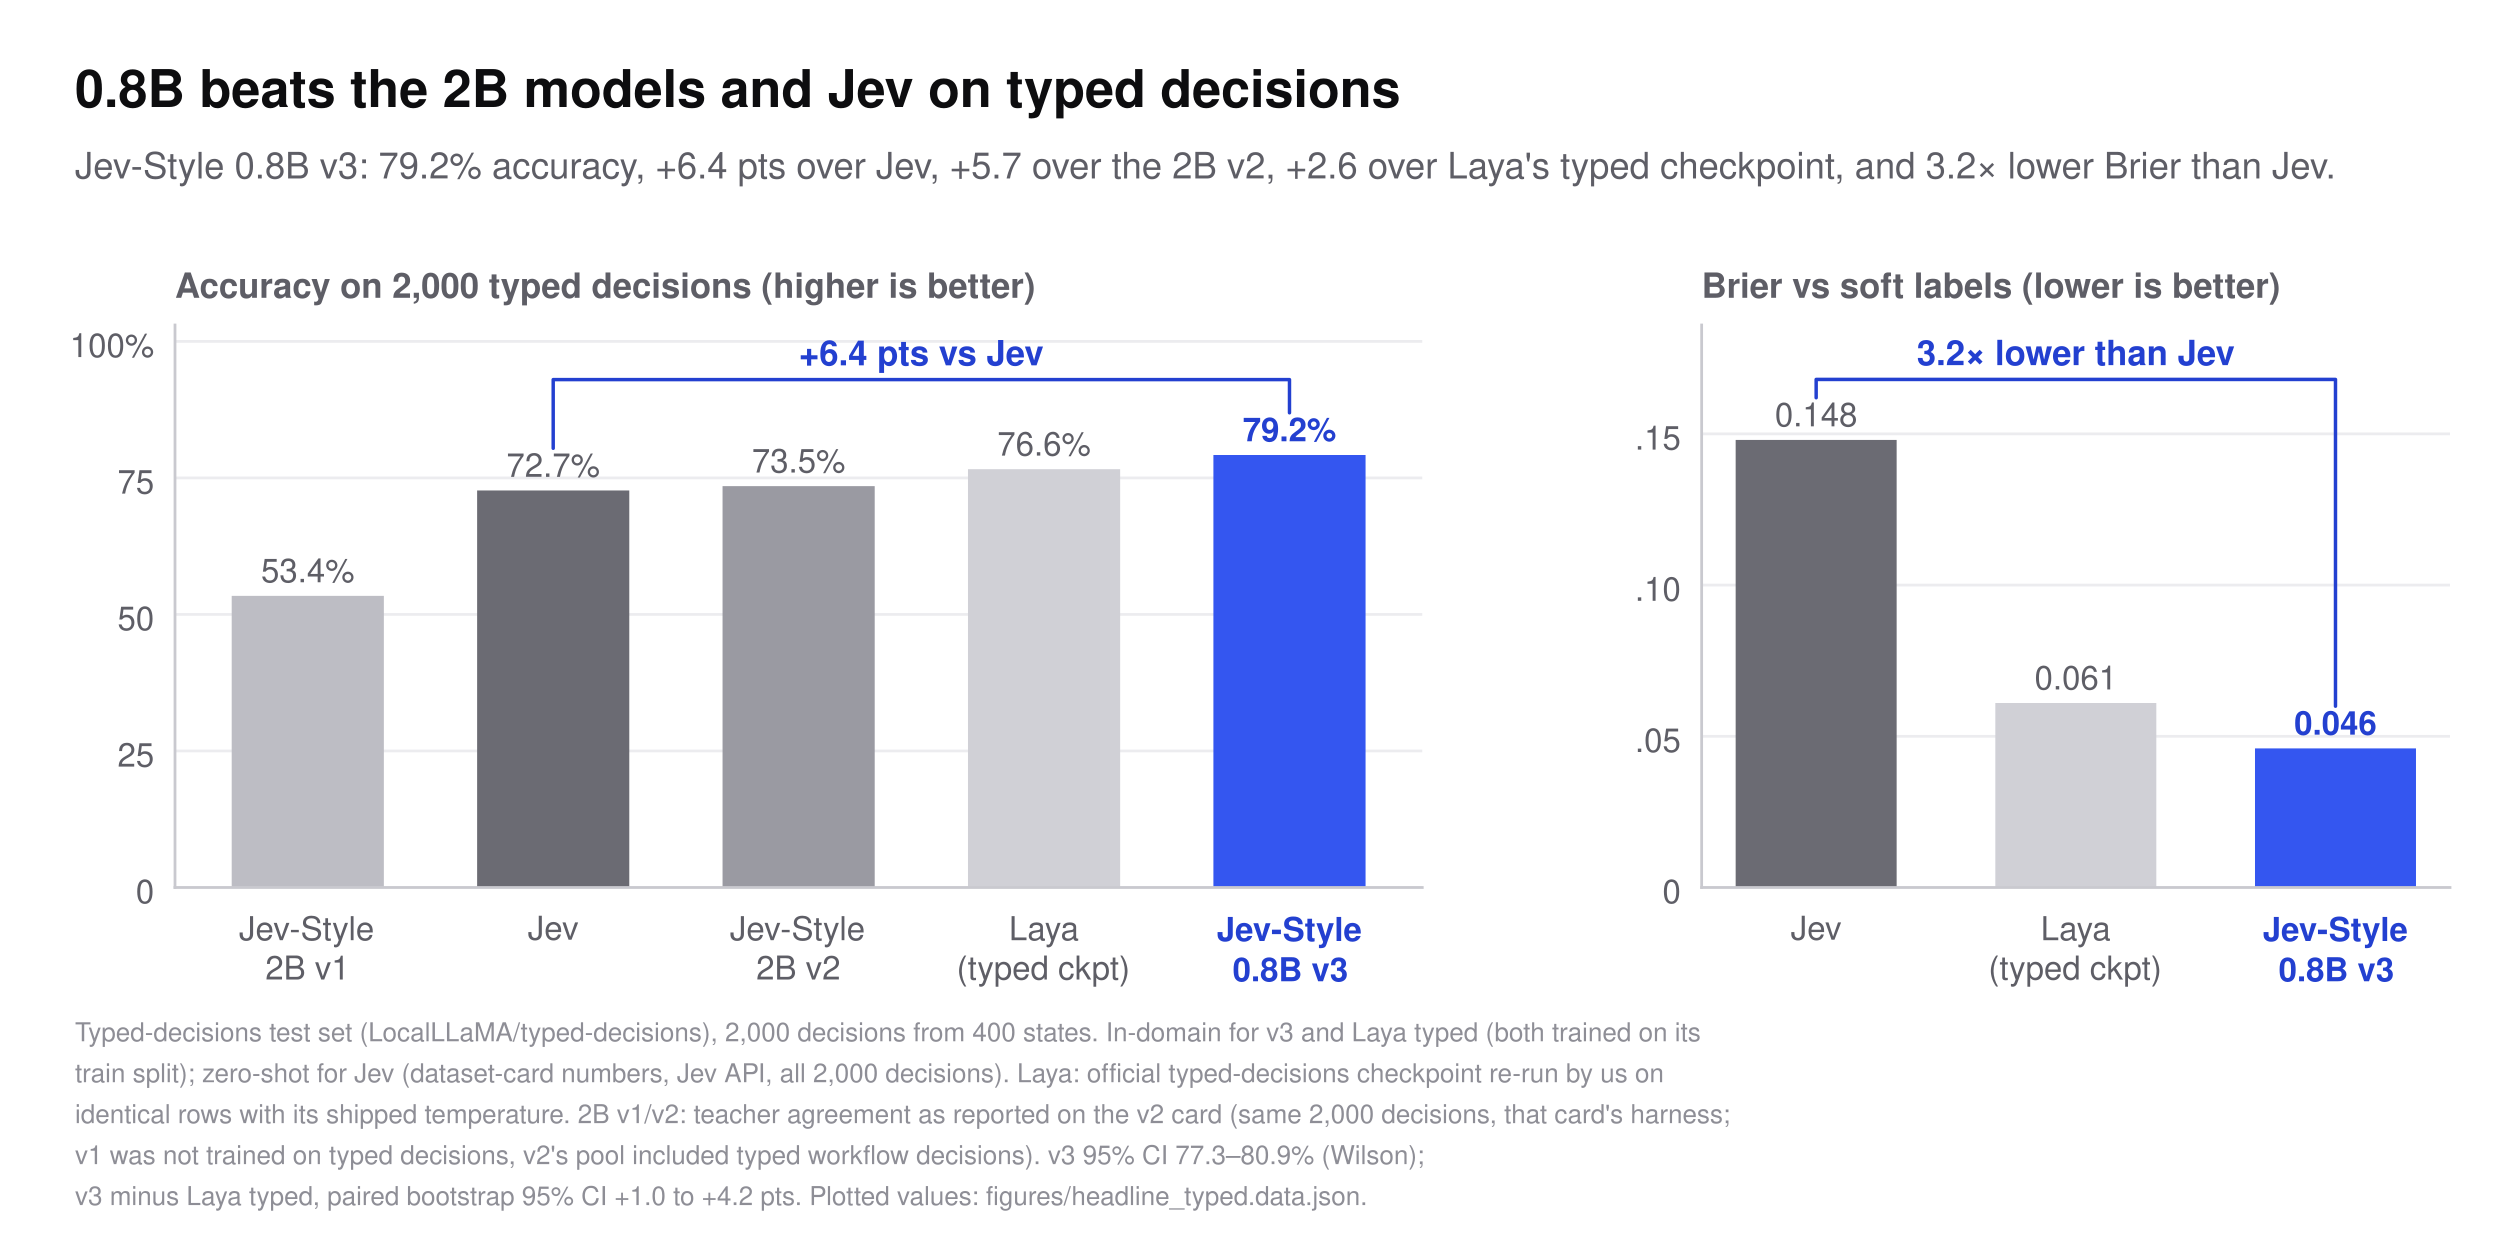
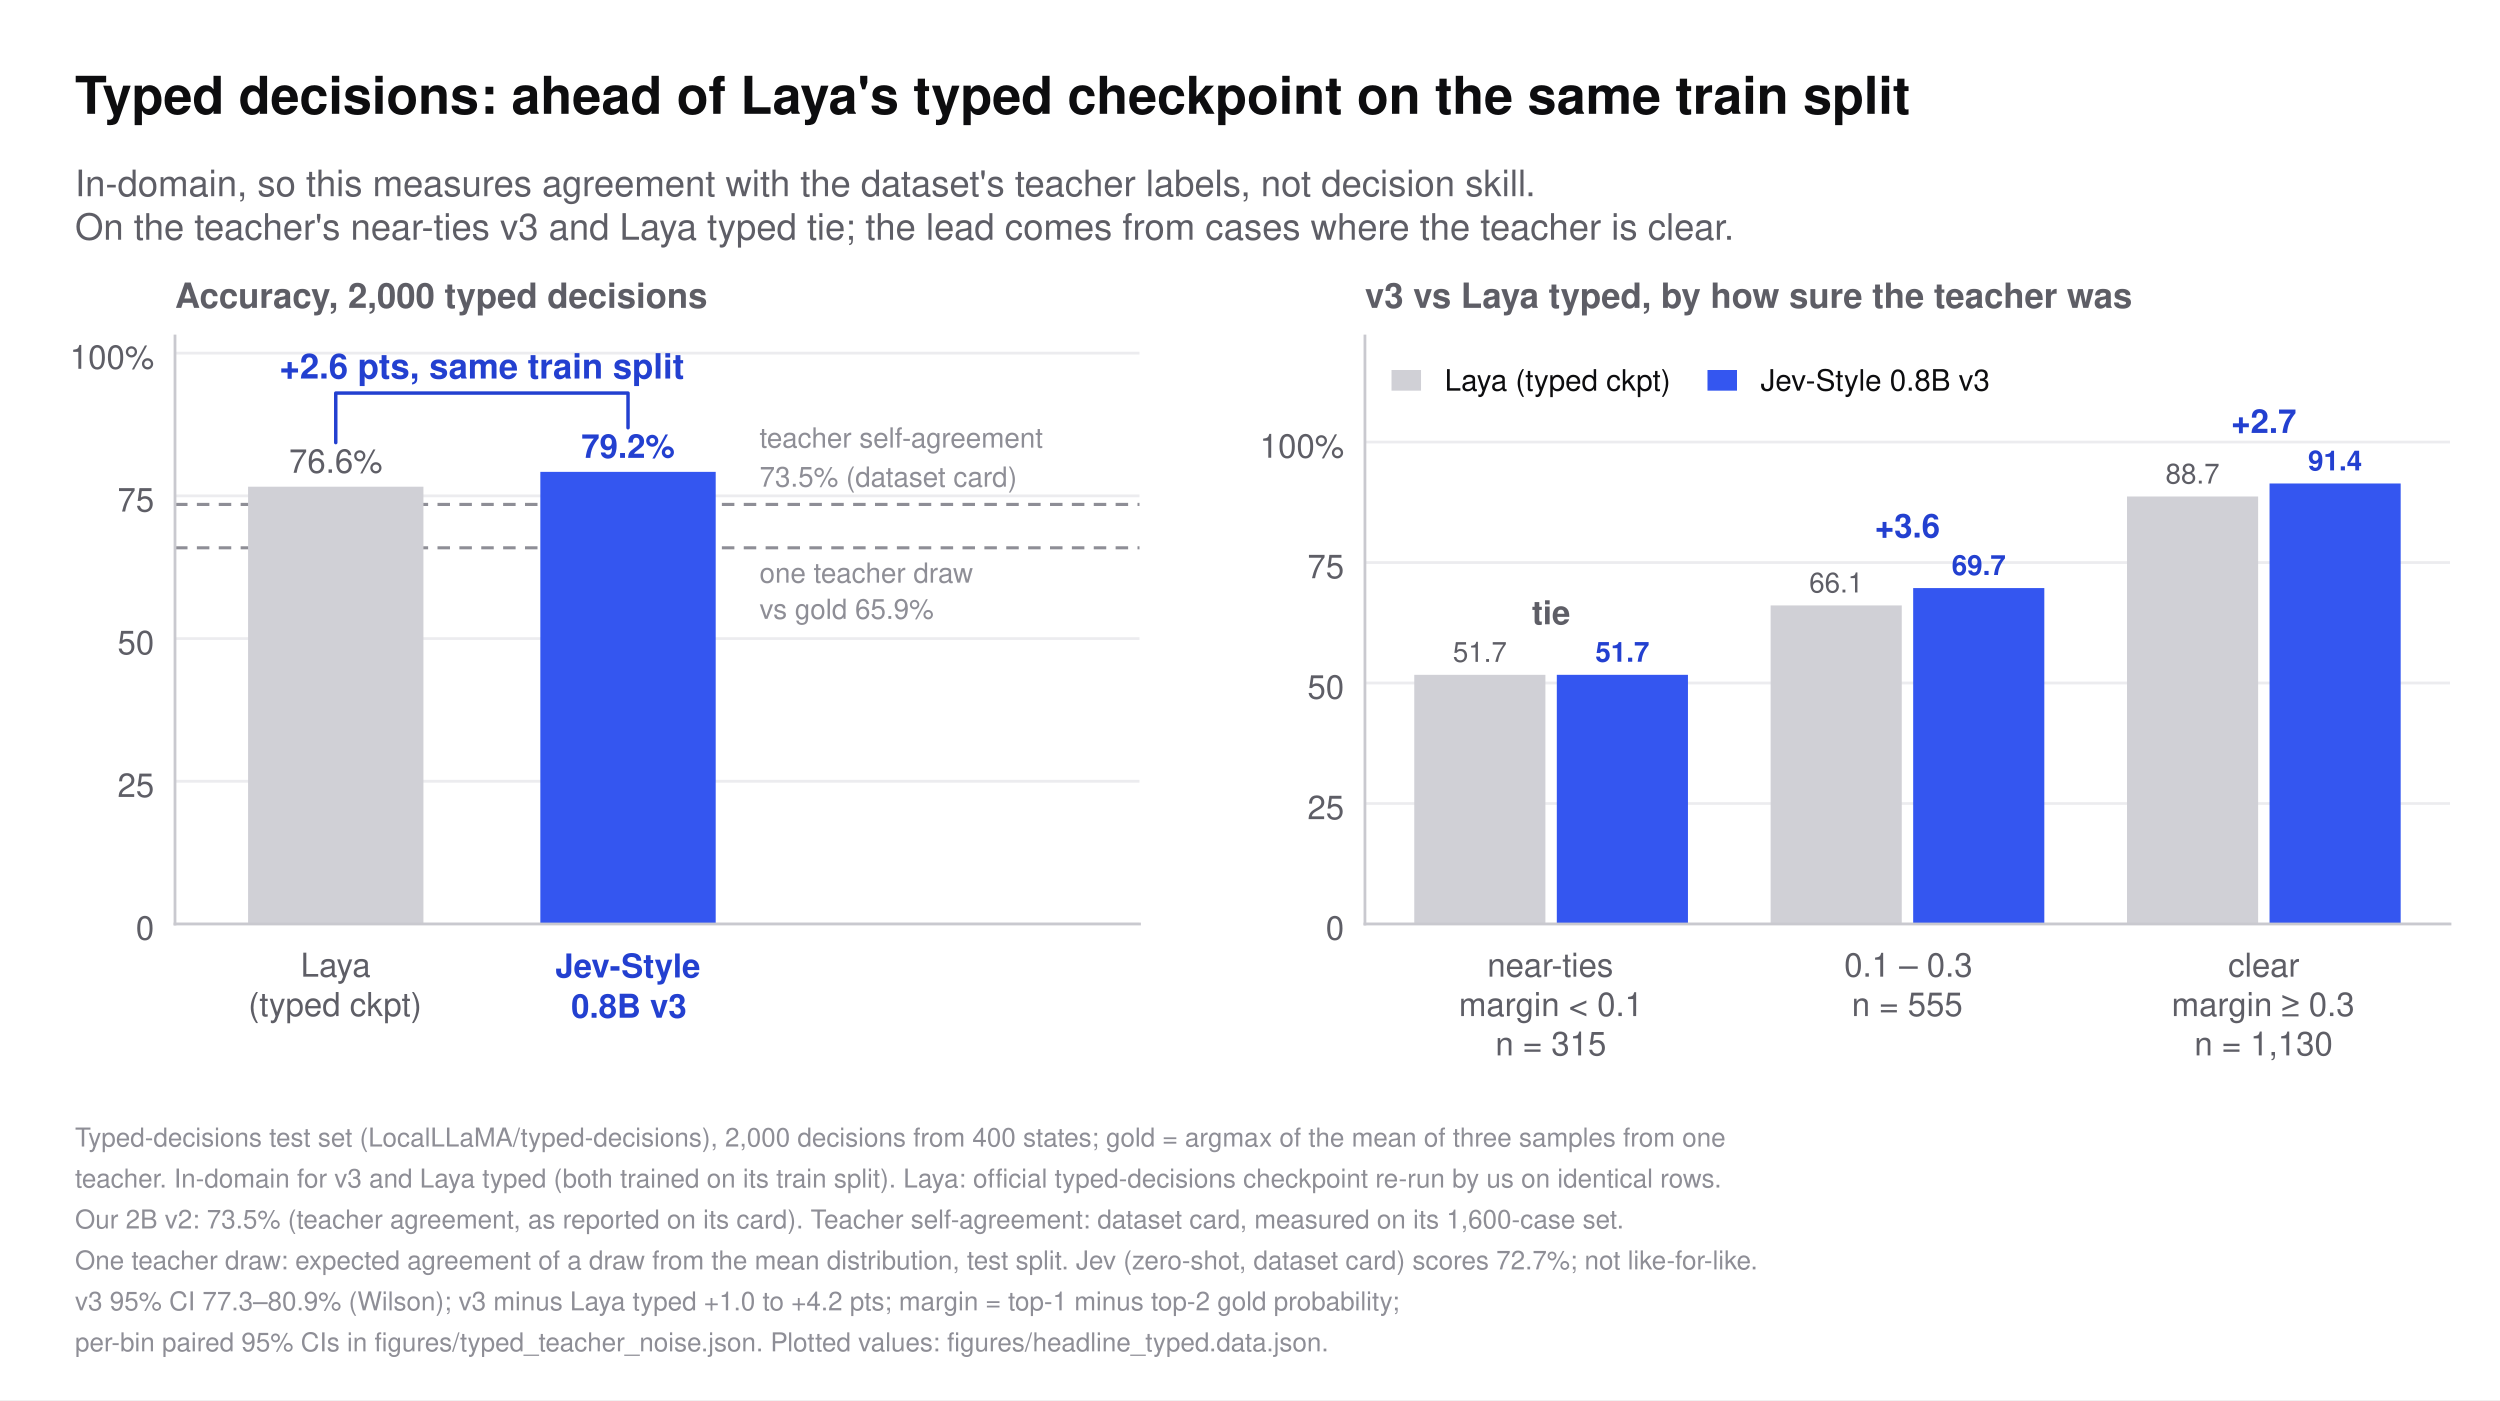
- <svg xmlns="http://www.w3.org/2000/svg" width="720pt" height="360pt" viewBox="0 0 720 360" version="1.1">
+ <svg xmlns="http://www.w3.org/2000/svg" width="720pt" height="403.2pt" viewBox="0 0 720 403.2" version="1.1">
  <defs>
    <style type="text/css">*{stroke-linejoin: round; stroke-linecap: butt}</style>
  </defs>
  <g id="figure_1">
    <g id="patch_1">
-       <path d="M 0 360  L 720 360  L 720 0  L 0 0  z " style="fill: #ffffff" />
+       <path d="M 0 403.2  L 720 403.2  L 720 0  L 0 0  z " style="fill: #ffffff" />
    </g>
    <g id="axes_1">
      <g id="patch_2">
-         <path d="M 50.4 255.6  L 409.611 255.6  L 409.611 93.6  L 50.4 93.6  z " style="fill: #ffffff" />
+         <path d="M 50.4 266.112  L 328.174 266.112  L 328.174 96.768  L 50.4 96.768  z " style="fill: #ffffff" />
      </g>
      <g id="matplotlib.axis_1">
        <g id="xtick_1">
          <g id="line2d_1" />
          <g id="text_1">
-             <text style="font-size: 9.5px; font-family: 'Helvetica Neue', 'Helvetica', 'Arial', 'Avenir Next', 'PingFang SC', 'Arial Unicode MS', 'DejaVu Sans', sans-serif; fill: #5e5e66" transform="translate(68.84531 270.777)">Jev-Style</text>
-             <text style="font-size: 9.5px; font-family: 'Helvetica Neue', 'Helvetica', 'Arial', 'Avenir Next', 'PingFang SC', 'Arial Unicode MS', 'DejaVu Sans', sans-serif; fill: #5e5e66" transform="translate(76.40894 282.1105)">2B v1</text>
+             <text style="font-size: 9.5px; font-family: 'Helvetica Neue', 'Helvetica', 'Arial', 'Avenir Next', 'PingFang SC', 'Arial Unicode MS', 'DejaVu Sans', sans-serif; fill: #5e5e66" transform="translate(86.57821 281.289)">Laya</text>
+             <text style="font-size: 9.5px; font-family: 'Helvetica Neue', 'Helvetica', 'Arial', 'Avenir Next', 'PingFang SC', 'Arial Unicode MS', 'DejaVu Sans', sans-serif; fill: #5e5e66" transform="translate(71.52961 292.6225)">(typed ckpt)</text>
          </g>
        </g>
        <g id="xtick_2">
          <g id="line2d_2" />
          <g id="text_2">
-             <text style="font-size: 9.5px; font-family: 'Helvetica Neue', 'Helvetica', 'Arial', 'Avenir Next', 'PingFang SC', 'Arial Unicode MS', 'DejaVu Sans', sans-serif; text-anchor: middle; fill: #5e5e66" x="159.322" y="270.644" transform="rotate(-0 159.3224 270.644)">Jev</text>
-           </g>
-         </g>
-         <g id="xtick_3">
-           <g id="line2d_3" />
-           <g id="text_3">
-             <text style="font-size: 9.5px; font-family: 'Helvetica Neue', 'Helvetica', 'Arial', 'Avenir Next', 'PingFang SC', 'Arial Unicode MS', 'DejaVu Sans', sans-serif; fill: #5e5e66" transform="translate(210.2111 270.777)">Jev-Style</text>
-             <text style="font-size: 9.5px; font-family: 'Helvetica Neue', 'Helvetica', 'Arial', 'Avenir Next', 'PingFang SC', 'Arial Unicode MS', 'DejaVu Sans', sans-serif; fill: #5e5e66" transform="translate(217.7748 282.1105)">2B v2</text>
-           </g>
-         </g>
-         <g id="xtick_4">
-           <g id="line2d_4" />
-           <g id="text_4">
-             <text style="font-size: 9.5px; font-family: 'Helvetica Neue', 'Helvetica', 'Arial', 'Avenir Next', 'PingFang SC', 'Arial Unicode MS', 'DejaVu Sans', sans-serif; fill: #5e5e66" transform="translate(290.5707 270.777)">Laya</text>
-             <text style="font-size: 9.5px; font-family: 'Helvetica Neue', 'Helvetica', 'Arial', 'Avenir Next', 'PingFang SC', 'Arial Unicode MS', 'DejaVu Sans', sans-serif; fill: #5e5e66" transform="translate(275.5221 282.1105)">(typed ckpt)</text>
-           </g>
-         </g>
-         <g id="xtick_5">
-           <g id="line2d_5" />
-           <g id="text_5">
-             <text style="font-weight: 700; font-size: 9.5px; font-family: 'Helvetica Neue', 'Helvetica', 'Arial', 'Avenir Next', 'PingFang SC', 'Arial Unicode MS', 'DejaVu Sans', sans-serif; fill: #2340d0" transform="translate(350.4273 271.0002)">Jev-Style</text>
-             <text style="font-weight: 700; font-size: 9.5px; font-family: 'Helvetica Neue', 'Helvetica', 'Arial', 'Avenir Next', 'PingFang SC', 'Arial Unicode MS', 'DejaVu Sans', sans-serif; fill: #2340d0" transform="translate(354.994 282.5997)">0.8B v3</text>
+             <text style="font-weight: 700; font-size: 9.5px; font-family: 'Helvetica Neue', 'Helvetica', 'Arial', 'Avenir Next', 'PingFang SC', 'Arial Unicode MS', 'DejaVu Sans', sans-serif; fill: #2340d0" transform="translate(159.9259 281.5122)">Jev-Style</text>
+             <text style="font-weight: 700; font-size: 9.5px; font-family: 'Helvetica Neue', 'Helvetica', 'Arial', 'Avenir Next', 'PingFang SC', 'Arial Unicode MS', 'DejaVu Sans', sans-serif; fill: #2340d0" transform="translate(164.4926 293.1117)">0.8B v3</text>
          </g>
        </g>
      </g>
      <g id="matplotlib.axis_2">
        <g id="ytick_1">
-           <g id="line2d_6">
-             <path d="M 50.4 255.6  L 409.611 255.6  " clip-path="url(#p289a3a3e0f)" style="fill: none; stroke: #ececef; stroke-width: 0.8; stroke-linecap: square" />
-           </g>
-           <g id="line2d_7" />
+           <g id="line2d_3">
+             <path d="M 50.4 266.112  L 328.174 266.112  " clip-path="url(#pf39e070be6)" style="fill: none; stroke: #ececef; stroke-width: 0.8; stroke-linecap: square" />
+           </g>
+           <g id="line2d_4" />
+           <g id="text_3">
+             <text style="font-size: 9.5px; font-family: 'Helvetica Neue', 'Helvetica', 'Arial', 'Avenir Next', 'PingFang SC', 'Arial Unicode MS', 'DejaVu Sans', sans-serif; text-anchor: end; fill: #5e5e66" x="44.4" y="270.634" transform="rotate(-0 44.4 270.634)">0</text>
+           </g>
+         </g>
+         <g id="ytick_2">
+           <g id="line2d_5">
+             <path d="M 50.4 225.009  L 328.174 225.009  " clip-path="url(#pf39e070be6)" style="fill: none; stroke: #ececef; stroke-width: 0.8; stroke-linecap: square" />
+           </g>
+           <g id="line2d_6" />
+           <g id="text_4">
+             <text style="font-size: 9.5px; font-family: 'Helvetica Neue', 'Helvetica', 'Arial', 'Avenir Next', 'PingFang SC', 'Arial Unicode MS', 'DejaVu Sans', sans-serif; text-anchor: end; fill: #5e5e66" x="44.4" y="229.531" transform="rotate(-0 44.4 229.5311)">25</text>
+           </g>
+         </g>
+         <g id="ytick_3">
+           <g id="line2d_7">
+             <path d="M 50.4 183.906  L 328.174 183.906  " clip-path="url(#pf39e070be6)" style="fill: none; stroke: #ececef; stroke-width: 0.8; stroke-linecap: square" />
+           </g>
+           <g id="line2d_8" />
+           <g id="text_5">
+             <text style="font-size: 9.5px; font-family: 'Helvetica Neue', 'Helvetica', 'Arial', 'Avenir Next', 'PingFang SC', 'Arial Unicode MS', 'DejaVu Sans', sans-serif; text-anchor: end; fill: #5e5e66" x="44.4" y="188.428" transform="rotate(-0 44.4 188.4282)">50</text>
+           </g>
+         </g>
+         <g id="ytick_4">
+           <g id="line2d_9">
+             <path d="M 50.4 142.803  L 328.174 142.803  " clip-path="url(#pf39e070be6)" style="fill: none; stroke: #ececef; stroke-width: 0.8; stroke-linecap: square" />
+           </g>
+           <g id="line2d_10" />
          <g id="text_6">
-             <text style="font-size: 9.5px; font-family: 'Helvetica Neue', 'Helvetica', 'Arial', 'Avenir Next', 'PingFang SC', 'Arial Unicode MS', 'DejaVu Sans', sans-serif; text-anchor: end; fill: #5e5e66" x="44.4" y="260.122" transform="rotate(-0 44.4 260.122)">0</text>
-           </g>
-         </g>
-         <g id="ytick_2">
-           <g id="line2d_8">
-             <path d="M 50.4 216.28  L 409.611 216.28  " clip-path="url(#p289a3a3e0f)" style="fill: none; stroke: #ececef; stroke-width: 0.8; stroke-linecap: square" />
-           </g>
-           <g id="line2d_9" />
+             <text style="font-size: 9.5px; font-family: 'Helvetica Neue', 'Helvetica', 'Arial', 'Avenir Next', 'PingFang SC', 'Arial Unicode MS', 'DejaVu Sans', sans-serif; text-anchor: end; fill: #5e5e66" x="44.4" y="147.325" transform="rotate(-0 44.4 147.3253)">75</text>
+           </g>
+         </g>
+         <g id="ytick_5">
+           <g id="line2d_11">
+             <path d="M 50.4 101.7  L 328.174 101.7  " clip-path="url(#pf39e070be6)" style="fill: none; stroke: #ececef; stroke-width: 0.8; stroke-linecap: square" />
+           </g>
+           <g id="line2d_12" />
          <g id="text_7">
-             <text style="font-size: 9.5px; font-family: 'Helvetica Neue', 'Helvetica', 'Arial', 'Avenir Next', 'PingFang SC', 'Arial Unicode MS', 'DejaVu Sans', sans-serif; text-anchor: end; fill: #5e5e66" x="44.4" y="220.802" transform="rotate(-0 44.4 220.8016)">25</text>
-           </g>
-         </g>
-         <g id="ytick_3">
-           <g id="line2d_10">
-             <path d="M 50.4 176.959  L 409.611 176.959  " clip-path="url(#p289a3a3e0f)" style="fill: none; stroke: #ececef; stroke-width: 0.8; stroke-linecap: square" />
-           </g>
-           <g id="line2d_11" />
-           <g id="text_8">
-             <text style="font-size: 9.5px; font-family: 'Helvetica Neue', 'Helvetica', 'Arial', 'Avenir Next', 'PingFang SC', 'Arial Unicode MS', 'DejaVu Sans', sans-serif; text-anchor: end; fill: #5e5e66" x="44.4" y="181.481" transform="rotate(-0 44.4 181.4812)">50</text>
-           </g>
-         </g>
-         <g id="ytick_4">
-           <g id="line2d_12">
-             <path d="M 50.4 137.639  L 409.611 137.639  " clip-path="url(#p289a3a3e0f)" style="fill: none; stroke: #ececef; stroke-width: 0.8; stroke-linecap: square" />
-           </g>
-           <g id="line2d_13" />
-           <g id="text_9">
-             <text style="font-size: 9.5px; font-family: 'Helvetica Neue', 'Helvetica', 'Arial', 'Avenir Next', 'PingFang SC', 'Arial Unicode MS', 'DejaVu Sans', sans-serif; text-anchor: end; fill: #5e5e66" x="44.4" y="142.161" transform="rotate(-0 44.4 142.1608)">75</text>
-           </g>
-         </g>
-         <g id="ytick_5">
-           <g id="line2d_14">
-             <path d="M 50.4 98.318  L 409.611 98.318  " clip-path="url(#p289a3a3e0f)" style="fill: none; stroke: #ececef; stroke-width: 0.8; stroke-linecap: square" />
-           </g>
-           <g id="line2d_15" />
-           <g id="text_10">
-             <text style="font-size: 9.5px; font-family: 'Helvetica Neue', 'Helvetica', 'Arial', 'Avenir Next', 'PingFang SC', 'Arial Unicode MS', 'DejaVu Sans', sans-serif; text-anchor: end; fill: #5e5e66" x="44.4" y="102.84" transform="rotate(-0 44.4 102.8404)">100%</text>
-           </g>
-         </g>
+             <text style="font-size: 9.5px; font-family: 'Helvetica Neue', 'Helvetica', 'Arial', 'Avenir Next', 'PingFang SC', 'Arial Unicode MS', 'DejaVu Sans', sans-serif; text-anchor: end; fill: #5e5e66" x="44.4" y="106.222" transform="rotate(-0 44.4 106.2224)">100%</text>
+           </g>
+         </g>
+       </g>
+       <g id="line2d_13">
+         <path d="M 50.4 145.269  L 328.174 145.269  " clip-path="url(#pf39e070be6)" style="fill: none; stroke-dasharray: 3.6,2.7; stroke-dashoffset: 0; stroke: #8e8e96; stroke-width: 0.9" />
+       </g>
+       <g id="line2d_14">
+         <path d="M 50.4 157.765  L 328.174 157.765  " clip-path="url(#pf39e070be6)" style="fill: none; stroke-dasharray: 3.6,2.7; stroke-dashoffset: 0; stroke: #8e8e96; stroke-width: 0.9" />
      </g>
      <g id="patch_3">
-         <path d="M 66.728 255.6  L 110.551 255.6  L 110.551 171.612  L 66.728 171.612  z " clip-path="url(#p289a3a3e0f)" style="fill: #bdbdc4" />
+         <path d="M 71.444 266.112  L 121.948 266.112  L 121.948 140.173  L 71.444 140.173  z " clip-path="url(#pf39e070be6)" style="fill: #d0d0d6" />
      </g>
      <g id="patch_4">
-         <path d="M 137.411 255.6  L 181.234 255.6  L 181.234 141.256  L 137.411 141.256  z " clip-path="url(#p289a3a3e0f)" style="fill: #6b6b73" />
+         <path d="M 155.618 266.112  L 206.122 266.112  L 206.122 135.898  L 155.618 135.898  z " clip-path="url(#pf39e070be6)" style="fill: #3456f0" />
      </g>
      <g id="patch_5">
-         <path d="M 208.094 255.6  L 251.917 255.6  L 251.917 139.998  L 208.094 139.998  z " clip-path="url(#p289a3a3e0f)" style="fill: #9a9aa2" />
+         <path d="M 50.4 266.112  L 50.4 96.768  " style="fill: none; stroke: #c9c9cf; stroke-width: 0.8; stroke-linejoin: miter; stroke-linecap: square" />
      </g>
      <g id="patch_6">
-         <path d="M 278.776 255.6  L 322.6 255.6  L 322.6 135.122  L 278.776 135.122  z " clip-path="url(#p289a3a3e0f)" style="fill: #d0d0d6" />
-       </g>
+         <path d="M 50.4 266.112  L 328.174 266.112  " style="fill: none; stroke: #c9c9cf; stroke-width: 0.8; stroke-linejoin: miter; stroke-linecap: square" />
+       </g>
+       <g id="text_8">
+         <text style="font-size: 9.5px; font-family: 'Helvetica Neue', 'Helvetica', 'Arial', 'Avenir Next', 'PingFang SC', 'Arial Unicode MS', 'DejaVu Sans', sans-serif; text-anchor: middle; fill: #5e5e66" x="96.696" y="136.176" transform="rotate(-0 96.69571 136.1762)">76.6%</text>
+       </g>
+       <g id="text_9">
+         <text style="font-weight: 700; font-size: 9.5px; font-family: 'Helvetica Neue', 'Helvetica', 'Arial', 'Avenir Next', 'PingFang SC', 'Arial Unicode MS', 'DejaVu Sans', sans-serif; text-anchor: middle; fill: #2340d0" x="180.87" y="131.864" transform="rotate(-0 180.8697 131.8635)">79.2%</text>
+       </g>
+       <g id="text_10">
+         <text style="font-size: 8px; font-family: 'Helvetica Neue', 'Helvetica', 'Arial', 'Avenir Next', 'PingFang SC', 'Arial Unicode MS', 'DejaVu Sans', sans-serif; fill: #8e8e96" transform="translate(218.748 128.9012)">teacher self-agreement</text>
+         <text style="font-size: 8px; font-family: 'Helvetica Neue', 'Helvetica', 'Arial', 'Avenir Next', 'PingFang SC', 'Arial Unicode MS', 'DejaVu Sans', sans-serif; fill: #8e8e96" transform="translate(218.748 140.1689)">73.5% (dataset card)</text>
+       </g>
+       <g id="text_11">
+         <text style="font-size: 8px; font-family: 'Helvetica Neue', 'Helvetica', 'Arial', 'Avenir Next', 'PingFang SC', 'Arial Unicode MS', 'DejaVu Sans', sans-serif; fill: #8e8e96" transform="translate(218.748 167.8133)">one teacher draw</text>
+         <text style="font-size: 8px; font-family: 'Helvetica Neue', 'Helvetica', 'Arial', 'Avenir Next', 'PingFang SC', 'Arial Unicode MS', 'DejaVu Sans', sans-serif; fill: #8e8e96" transform="translate(218.748 178.2367)">vs gold 65.9%</text>
+       </g>
+       <g id="text_12">
+         <text style="font-weight: 700; font-size: 10px; font-family: 'Helvetica Neue', 'Helvetica', 'Arial', 'Avenir Next', 'PingFang SC', 'Arial Unicode MS', 'DejaVu Sans', sans-serif; text-anchor: start; fill: #5e5e66" x="50.4" y="88.671" transform="rotate(-0 50.4 88.67096)">Accuracy, 2,000 typed decisions</text>
+       </g>
+       <g id="line2d_15">
+         <path d="M 96.696 127.472  L 96.696 113.209  L 180.87 113.209  L 180.87 123.197  " clip-path="url(#pf39e070be6)" style="fill: none; stroke: #2340d0; stroke-linecap: round" />
+       </g>
+       <g id="text_13">
+         <text style="font-weight: 700; font-size: 10px; font-family: 'Helvetica Neue', 'Helvetica', 'Arial', 'Avenir Next', 'PingFang SC', 'Arial Unicode MS', 'DejaVu Sans', sans-serif; text-anchor: middle; fill: #2340d0" x="138.783" y="109.007" transform="rotate(-0 138.7827 109.007)">+2.6 pts, same train split</text>
+       </g>
+     </g>
+     <g id="axes_2">
      <g id="patch_7">
-         <path d="M 349.459 255.6  L 393.283 255.6  L 393.283 131.033  L 349.459 131.033  z " clip-path="url(#p289a3a3e0f)" style="fill: #3456f0" />
-       </g>
-       <g id="patch_8">
-         <path d="M 50.4 255.6  L 50.4 93.6  " style="fill: none; stroke: #c9c9cf; stroke-width: 0.8; stroke-linejoin: miter; stroke-linecap: square" />
-       </g>
-       <g id="patch_9">
-         <path d="M 50.4 255.6  L 409.611 255.6  " style="fill: none; stroke: #c9c9cf; stroke-width: 0.8; stroke-linejoin: miter; stroke-linecap: square" />
-       </g>
-       <g id="text_11">
-         <text style="font-size: 9.5px; font-family: 'Helvetica Neue', 'Helvetica', 'Arial', 'Avenir Next', 'PingFang SC', 'Arial Unicode MS', 'DejaVu Sans', sans-serif; text-anchor: middle; fill: #5e5e66" x="88.639" y="167.701" transform="rotate(-0 88.63945 167.7008)">53.4%</text>
-       </g>
-       <g id="text_12">
-         <text style="font-size: 9.5px; font-family: 'Helvetica Neue', 'Helvetica', 'Arial', 'Avenir Next', 'PingFang SC', 'Arial Unicode MS', 'DejaVu Sans', sans-serif; text-anchor: middle; fill: #5e5e66" x="159.322" y="137.345" transform="rotate(-0 159.3224 137.3454)">72.7%</text>
-       </g>
-       <g id="text_13">
-         <text style="font-size: 9.5px; font-family: 'Helvetica Neue', 'Helvetica', 'Arial', 'Avenir Next', 'PingFang SC', 'Arial Unicode MS', 'DejaVu Sans', sans-serif; text-anchor: middle; fill: #5e5e66" x="230.005" y="136.087" transform="rotate(-0 230.0053 136.0872)">73.5%</text>
-       </g>
-       <g id="text_14">
-         <text style="font-size: 9.5px; font-family: 'Helvetica Neue', 'Helvetica', 'Arial', 'Avenir Next', 'PingFang SC', 'Arial Unicode MS', 'DejaVu Sans', sans-serif; text-anchor: middle; fill: #5e5e66" x="300.688" y="131.211" transform="rotate(-0 300.6882 131.2115)">76.6%</text>
-       </g>
-       <g id="text_15">
-         <text style="font-weight: 700; font-size: 9.5px; font-family: 'Helvetica Neue', 'Helvetica', 'Arial', 'Avenir Next', 'PingFang SC', 'Arial Unicode MS', 'DejaVu Sans', sans-serif; text-anchor: middle; fill: #2340d0" x="371.371" y="127.084" transform="rotate(-0 371.3711 127.0841)">79.2%</text>
-       </g>
-       <g id="text_16">
-         <text style="font-weight: 700; font-size: 10px; font-family: 'Helvetica Neue', 'Helvetica', 'Arial', 'Avenir Next', 'PingFang SC', 'Arial Unicode MS', 'DejaVu Sans', sans-serif; text-anchor: start; fill: #5e5e66" x="50.4" y="85.76" transform="rotate(-0 50.4 85.76)">Accuracy on 2,000 typed decisions  (higher is better)</text>
-       </g>
-       <g id="line2d_16">
-         <path d="M 159.322 129.106  L 159.322 109.328  L 371.371 109.328  L 371.371 118.883  " clip-path="url(#p289a3a3e0f)" style="fill: none; stroke: #2340d0; stroke-linecap: round" />
-       </g>
-       <g id="text_17">
-         <text style="font-weight: 700; font-size: 10px; font-family: 'Helvetica Neue', 'Helvetica', 'Arial', 'Avenir Next', 'PingFang SC', 'Arial Unicode MS', 'DejaVu Sans', sans-serif; text-anchor: middle; fill: #2340d0" x="265.347" y="105.214" transform="rotate(-0 265.3467 105.2142)">+6.4 pts vs Jev</text>
-       </g>
-     </g>
-     <g id="axes_2">
-       <g id="patch_10">
-         <path d="M 490.074 255.6  L 705.6 255.6  L 705.6 93.6  L 490.074 93.6  z " style="fill: #ffffff" />
+         <path d="M 393.104 266.112  L 705.6 266.112  L 705.6 96.768  L 393.104 96.768  z " style="fill: #ffffff" />
      </g>
      <g id="matplotlib.axis_3">
-         <g id="xtick_6">
+         <g id="xtick_3">
+           <g id="line2d_16" />
+           <g id="text_14">
+             <text style="font-size: 9.5px; font-family: 'Helvetica Neue', 'Helvetica', 'Arial', 'Avenir Next', 'PingFang SC', 'Arial Unicode MS', 'DejaVu Sans', sans-serif; fill: #5e5e66" transform="translate(428.3316 281.289)">near-ties</text>
+             <text style="font-size: 9.5px; font-family: 'Helvetica Neue', 'Helvetica', 'Arial', 'Avenir Next', 'PingFang SC', 'Arial Unicode MS', 'DejaVu Sans', sans-serif; fill: #5e5e66" transform="translate(420.1534 292.6225)">margin &lt; 0.1</text>
+             <text style="font-size: 9.5px; font-family: 'Helvetica Neue', 'Helvetica', 'Arial', 'Avenir Next', 'PingFang SC', 'Arial Unicode MS', 'DejaVu Sans', sans-serif; fill: #5e5e66" transform="translate(430.6658 303.956)">n = 315</text>
+           </g>
+         </g>
+         <g id="xtick_4">
          <g id="line2d_17" />
-           <g id="text_18">
-             <text style="font-size: 9.5px; font-family: 'Helvetica Neue', 'Helvetica', 'Arial', 'Avenir Next', 'PingFang SC', 'Arial Unicode MS', 'DejaVu Sans', sans-serif; text-anchor: middle; fill: #5e5e66" x="523.053" y="270.644" transform="rotate(-0 523.0532 270.644)">Jev</text>
-           </g>
-         </g>
-         <g id="xtick_7">
+           <g id="text_15">
+             <text style="font-size: 9.5px; font-family: 'Helvetica Neue', 'Helvetica', 'Arial', 'Avenir Next', 'PingFang SC', 'Arial Unicode MS', 'DejaVu Sans', sans-serif; fill: #5e5e66" transform="translate(531.1328 281.289)">0.1 – 0.3</text>
+             <text style="font-size: 9.5px; font-family: 'Helvetica Neue', 'Helvetica', 'Arial', 'Avenir Next', 'PingFang SC', 'Arial Unicode MS', 'DejaVu Sans', sans-serif; fill: #5e5e66" transform="translate(533.2985 292.6225)">n = 555</text>
+           </g>
+         </g>
+         <g id="xtick_5">
          <g id="line2d_18" />
-           <g id="text_19">
-             <text style="font-size: 9.5px; font-family: 'Helvetica Neue', 'Helvetica', 'Arial', 'Avenir Next', 'PingFang SC', 'Arial Unicode MS', 'DejaVu Sans', sans-serif; fill: #5e5e66" transform="translate(587.7193 270.777)">Laya</text>
-             <text style="font-size: 9.5px; font-family: 'Helvetica Neue', 'Helvetica', 'Arial', 'Avenir Next', 'PingFang SC', 'Arial Unicode MS', 'DejaVu Sans', sans-serif; fill: #5e5e66" transform="translate(572.6707 282.1105)">(typed ckpt)</text>
-           </g>
-         </g>
-         <g id="xtick_8">
-           <g id="line2d_19" />
-           <g id="text_20">
-             <text style="font-weight: 700; font-size: 9.5px; font-family: 'Helvetica Neue', 'Helvetica', 'Arial', 'Avenir Next', 'PingFang SC', 'Arial Unicode MS', 'DejaVu Sans', sans-serif; fill: #2340d0" transform="translate(651.6766 271.0002)">Jev-Style</text>
-             <text style="font-weight: 700; font-size: 9.5px; font-family: 'Helvetica Neue', 'Helvetica', 'Arial', 'Avenir Next', 'PingFang SC', 'Arial Unicode MS', 'DejaVu Sans', sans-serif; fill: #2340d0" transform="translate(656.2433 282.5997)">0.8B v3</text>
+           <g id="text_16">
+             <text style="font-size: 9.5px; font-family: 'Helvetica Neue', 'Helvetica', 'Arial', 'Avenir Next', 'PingFang SC', 'Arial Unicode MS', 'DejaVu Sans', sans-serif; fill: #5e5e66" transform="translate(641.6957 281.289)">clear</text>
+             <text style="font-size: 9.5px; font-family: 'Helvetica Neue', 'Helvetica', 'Arial', 'Avenir Next', 'PingFang SC', 'Arial Unicode MS', 'DejaVu Sans', sans-serif; fill: #5e5e66" transform="translate(625.4188 292.6225)">margin ≥ 0.3</text>
+             <text style="font-size: 9.5px; font-family: 'Helvetica Neue', 'Helvetica', 'Arial', 'Avenir Next', 'PingFang SC', 'Arial Unicode MS', 'DejaVu Sans', sans-serif; fill: #5e5e66" transform="translate(631.9701 303.956)">n = 1,130</text>
          </g>
        </g>
      </g>
      <g id="matplotlib.axis_4">
        <g id="ytick_6">
-           <g id="line2d_20">
-             <path d="M 490.074 255.6  L 705.6 255.6  " clip-path="url(#p0d3c08c43f)" style="fill: none; stroke: #ececef; stroke-width: 0.8; stroke-linecap: square" />
-           </g>
-           <g id="line2d_21" />
+           <g id="line2d_19">
+             <path d="M 393.104 266.112  L 705.6 266.112  " clip-path="url(#p020577279e)" style="fill: none; stroke: #ececef; stroke-width: 0.8; stroke-linecap: square" />
+           </g>
+           <g id="line2d_20" />
+           <g id="text_17">
+             <text style="font-size: 9.5px; font-family: 'Helvetica Neue', 'Helvetica', 'Arial', 'Avenir Next', 'PingFang SC', 'Arial Unicode MS', 'DejaVu Sans', sans-serif; text-anchor: end; fill: #5e5e66" x="387.104" y="270.634" transform="rotate(-0 387.104 270.634)">0</text>
+           </g>
+         </g>
+         <g id="ytick_7">
+           <g id="line2d_21">
+             <path d="M 393.104 231.41  L 705.6 231.41  " clip-path="url(#p020577279e)" style="fill: none; stroke: #ececef; stroke-width: 0.8; stroke-linecap: square" />
+           </g>
+           <g id="line2d_22" />
+           <g id="text_18">
+             <text style="font-size: 9.5px; font-family: 'Helvetica Neue', 'Helvetica', 'Arial', 'Avenir Next', 'PingFang SC', 'Arial Unicode MS', 'DejaVu Sans', sans-serif; text-anchor: end; fill: #5e5e66" x="387.104" y="235.932" transform="rotate(-0 387.104 235.9324)">25</text>
+           </g>
+         </g>
+         <g id="ytick_8">
+           <g id="line2d_23">
+             <path d="M 393.104 196.709  L 705.6 196.709  " clip-path="url(#p020577279e)" style="fill: none; stroke: #ececef; stroke-width: 0.8; stroke-linecap: square" />
+           </g>
+           <g id="line2d_24" />
+           <g id="text_19">
+             <text style="font-size: 9.5px; font-family: 'Helvetica Neue', 'Helvetica', 'Arial', 'Avenir Next', 'PingFang SC', 'Arial Unicode MS', 'DejaVu Sans', sans-serif; text-anchor: end; fill: #5e5e66" x="387.104" y="201.231" transform="rotate(-0 387.104 201.2307)">50</text>
+           </g>
+         </g>
+         <g id="ytick_9">
+           <g id="line2d_25">
+             <path d="M 393.104 162.007  L 705.6 162.007  " clip-path="url(#p020577279e)" style="fill: none; stroke: #ececef; stroke-width: 0.8; stroke-linecap: square" />
+           </g>
+           <g id="line2d_26" />
+           <g id="text_20">
+             <text style="font-size: 9.5px; font-family: 'Helvetica Neue', 'Helvetica', 'Arial', 'Avenir Next', 'PingFang SC', 'Arial Unicode MS', 'DejaVu Sans', sans-serif; text-anchor: end; fill: #5e5e66" x="387.104" y="166.529" transform="rotate(-0 387.104 166.5291)">75</text>
+           </g>
+         </g>
+         <g id="ytick_10">
+           <g id="line2d_27">
+             <path d="M 393.104 127.305  L 705.6 127.305  " clip-path="url(#p020577279e)" style="fill: none; stroke: #ececef; stroke-width: 0.8; stroke-linecap: square" />
+           </g>
+           <g id="line2d_28" />
          <g id="text_21">
-             <text style="font-size: 9.5px; font-family: 'Helvetica Neue', 'Helvetica', 'Arial', 'Avenir Next', 'PingFang SC', 'Arial Unicode MS', 'DejaVu Sans', sans-serif; text-anchor: end; fill: #5e5e66" x="484.074" y="260.122" transform="rotate(-0 484.0737 260.122)">0</text>
-           </g>
-         </g>
-         <g id="ytick_7">
-           <g id="line2d_22">
-             <path d="M 490.074 212.052  L 705.6 212.052  " clip-path="url(#p0d3c08c43f)" style="fill: none; stroke: #ececef; stroke-width: 0.8; stroke-linecap: square" />
-           </g>
-           <g id="line2d_23" />
-           <g id="text_22">
-             <text style="font-size: 9.5px; font-family: 'Helvetica Neue', 'Helvetica', 'Arial', 'Avenir Next', 'PingFang SC', 'Arial Unicode MS', 'DejaVu Sans', sans-serif; text-anchor: end; fill: #5e5e66" x="484.074" y="216.574" transform="rotate(-0 484.0737 216.5736)">.05</text>
-           </g>
-         </g>
-         <g id="ytick_8">
-           <g id="line2d_24">
-             <path d="M 490.074 168.503  L 705.6 168.503  " clip-path="url(#p0d3c08c43f)" style="fill: none; stroke: #ececef; stroke-width: 0.8; stroke-linecap: square" />
-           </g>
-           <g id="line2d_25" />
-           <g id="text_23">
-             <text style="font-size: 9.5px; font-family: 'Helvetica Neue', 'Helvetica', 'Arial', 'Avenir Next', 'PingFang SC', 'Arial Unicode MS', 'DejaVu Sans', sans-serif; text-anchor: end; fill: #5e5e66" x="484.074" y="173.025" transform="rotate(-0 484.0737 173.0252)">.10</text>
-           </g>
-         </g>
-         <g id="ytick_9">
-           <g id="line2d_26">
-             <path d="M 490.074 124.955  L 705.6 124.955  " clip-path="url(#p0d3c08c43f)" style="fill: none; stroke: #ececef; stroke-width: 0.8; stroke-linecap: square" />
-           </g>
-           <g id="line2d_27" />
-           <g id="text_24">
-             <text style="font-size: 9.5px; font-family: 'Helvetica Neue', 'Helvetica', 'Arial', 'Avenir Next', 'PingFang SC', 'Arial Unicode MS', 'DejaVu Sans', sans-serif; text-anchor: end; fill: #5e5e66" x="484.074" y="129.477" transform="rotate(-0 484.0737 129.4768)">.15</text>
-           </g>
-         </g>
+             <text style="font-size: 9.5px; font-family: 'Helvetica Neue', 'Helvetica', 'Arial', 'Avenir Next', 'PingFang SC', 'Arial Unicode MS', 'DejaVu Sans', sans-serif; text-anchor: end; fill: #5e5e66" x="387.104" y="131.827" transform="rotate(-0 387.104 131.8274)">100%</text>
+           </g>
+         </g>
+       </g>
+       <g id="patch_8">
+         <path d="M 407.308 266.112  L 445.077 266.112  L 445.077 194.349  L 407.308 194.349  z " clip-path="url(#p020577279e)" style="fill: #d0d0d6" />
+       </g>
+       <g id="patch_9">
+         <path d="M 509.941 266.112  L 547.71 266.112  L 547.71 174.361  L 509.941 174.361  z " clip-path="url(#p020577279e)" style="fill: #d0d0d6" />
+       </g>
+       <g id="patch_10">
+         <path d="M 612.574 266.112  L 650.343 266.112  L 650.343 142.991  L 612.574 142.991  z " clip-path="url(#p020577279e)" style="fill: #d0d0d6" />
      </g>
      <g id="patch_11">
-         <path d="M 499.87 255.6  L 546.236 255.6  L 546.236 126.697  L 499.87 126.697  z " clip-path="url(#p0d3c08c43f)" style="fill: #6b6b73" />
+         <path d="M 448.361 266.112  L 486.13 266.112  L 486.13 194.349  L 448.361 194.349  z " clip-path="url(#p020577279e)" style="fill: #3456f0" />
      </g>
      <g id="patch_12">
-         <path d="M 574.654 255.6  L 621.02 255.6  L 621.02 202.471  L 574.654 202.471  z " clip-path="url(#p0d3c08c43f)" style="fill: #d0d0d6" />
+         <path d="M 550.994 266.112  L 588.763 266.112  L 588.763 169.364  L 550.994 169.364  z " clip-path="url(#p020577279e)" style="fill: #3456f0" />
      </g>
      <g id="patch_13">
-         <path d="M 649.438 255.6  L 695.803 255.6  L 695.803 215.535  L 649.438 215.535  z " clip-path="url(#p0d3c08c43f)" style="fill: #3456f0" />
+         <path d="M 653.627 266.112  L 691.396 266.112  L 691.396 139.243  L 653.627 139.243  z " clip-path="url(#p020577279e)" style="fill: #3456f0" />
      </g>
      <g id="patch_14">
-         <path d="M 490.074 255.6  L 490.074 93.6  " style="fill: none; stroke: #c9c9cf; stroke-width: 0.8; stroke-linejoin: miter; stroke-linecap: square" />
+         <path d="M 393.104 266.112  L 393.104 96.768  " style="fill: none; stroke: #c9c9cf; stroke-width: 0.8; stroke-linejoin: miter; stroke-linecap: square" />
      </g>
      <g id="patch_15">
-         <path d="M 490.074 255.6  L 705.6 255.6  " style="fill: none; stroke: #c9c9cf; stroke-width: 0.8; stroke-linejoin: miter; stroke-linecap: square" />
+         <path d="M 393.104 266.112  L 705.6 266.112  " style="fill: none; stroke: #c9c9cf; stroke-width: 0.8; stroke-linejoin: miter; stroke-linecap: square" />
+       </g>
+       <g id="text_22">
+         <text style="font-size: 8px; font-family: 'Helvetica Neue', 'Helvetica', 'Arial', 'Avenir Next', 'PingFang SC', 'Arial Unicode MS', 'DejaVu Sans', sans-serif; text-anchor: middle; fill: #5e5e66" x="426.193" y="190.613" transform="rotate(-0 426.1928 190.6129)">51.7</text>
+       </g>
+       <g id="text_23">
+         <text style="font-size: 8px; font-family: 'Helvetica Neue', 'Helvetica', 'Arial', 'Avenir Next', 'PingFang SC', 'Arial Unicode MS', 'DejaVu Sans', sans-serif; text-anchor: middle; fill: #5e5e66" x="528.825" y="170.625" transform="rotate(-0 528.8254 170.6247)">66.1</text>
+       </g>
+       <g id="text_24">
+         <text style="font-size: 8px; font-family: 'Helvetica Neue', 'Helvetica', 'Arial', 'Avenir Next', 'PingFang SC', 'Arial Unicode MS', 'DejaVu Sans', sans-serif; text-anchor: middle; fill: #5e5e66" x="631.458" y="139.254" transform="rotate(-0 631.4581 139.2545)">88.7</text>
      </g>
      <g id="text_25">
-         <text style="font-size: 9.5px; font-family: 'Helvetica Neue', 'Helvetica', 'Arial', 'Avenir Next', 'PingFang SC', 'Arial Unicode MS', 'DejaVu Sans', sans-serif; text-anchor: middle; fill: #5e5e66" x="523.053" y="122.792" transform="rotate(-0 523.0532 122.792)">0.148</text>
+         <text style="font-weight: 700; font-size: 8px; font-family: 'Helvetica Neue', 'Helvetica', 'Arial', 'Avenir Next', 'PingFang SC', 'Arial Unicode MS', 'DejaVu Sans', sans-serif; text-anchor: middle; fill: #2340d0" x="467.246" y="190.581" transform="rotate(-0 467.2458 190.5809)">51.7</text>
      </g>
      <g id="text_26">
-         <text style="font-size: 9.5px; font-family: 'Helvetica Neue', 'Helvetica', 'Arial', 'Avenir Next', 'PingFang SC', 'Arial Unicode MS', 'DejaVu Sans', sans-serif; text-anchor: middle; fill: #5e5e66" x="597.837" y="198.566" transform="rotate(-0 597.8368 198.5662)">0.061</text>
+         <text style="font-weight: 700; font-size: 8px; font-family: 'Helvetica Neue', 'Helvetica', 'Arial', 'Avenir Next', 'PingFang SC', 'Arial Unicode MS', 'DejaVu Sans', sans-serif; text-anchor: middle; fill: #2340d0" x="569.879" y="165.596" transform="rotate(-0 569.8785 165.5957)">69.7</text>
      </g>
      <g id="text_27">
-         <text style="font-weight: 700; font-size: 9.5px; font-family: 'Helvetica Neue', 'Helvetica', 'Arial', 'Avenir Next', 'PingFang SC', 'Arial Unicode MS', 'DejaVu Sans', sans-serif; text-anchor: middle; fill: #2340d0" x="672.62" y="211.593" transform="rotate(-0 672.6204 211.5927)">0.046</text>
+         <text style="font-weight: 700; font-size: 8px; font-family: 'Helvetica Neue', 'Helvetica', 'Arial', 'Avenir Next', 'PingFang SC', 'Arial Unicode MS', 'DejaVu Sans', sans-serif; text-anchor: middle; fill: #2340d0" x="672.511" y="135.475" transform="rotate(-0 672.5112 135.4747)">91.4</text>
      </g>
      <g id="text_28">
-         <text style="font-weight: 700; font-size: 10px; font-family: 'Helvetica Neue', 'Helvetica', 'Arial', 'Avenir Next', 'PingFang SC', 'Arial Unicode MS', 'DejaVu Sans', sans-serif; text-anchor: start; fill: #5e5e66" x="490.074" y="85.76" transform="rotate(-0 490.0737 85.76)">Brier vs soft labels  (lower is better)</text>
-       </g>
-       <g id="line2d_28">
-         <path d="M 523.053 114.547  L 523.053 109.277  L 672.62 109.277  L 672.62 203.385  " clip-path="url(#p0d3c08c43f)" style="fill: none; stroke: #2340d0; stroke-linecap: round" />
+         <text style="font-weight: 700; font-size: 9.5px; font-family: 'Helvetica Neue', 'Helvetica', 'Arial', 'Avenir Next', 'PingFang SC', 'Arial Unicode MS', 'DejaVu Sans', sans-serif; text-anchor: middle; fill: #5e5e66" x="446.719" y="179.795" transform="rotate(-0 446.7193 179.7949)">tie</text>
      </g>
      <g id="text_29">
-         <text style="font-weight: 700; font-size: 10px; font-family: 'Helvetica Neue', 'Helvetica', 'Arial', 'Avenir Next', 'PingFang SC', 'Arial Unicode MS', 'DejaVu Sans', sans-serif; text-anchor: middle; fill: #2340d0" x="597.837" y="105.163" transform="rotate(-0 597.8368 105.1634)">3.2× lower than Jev</text>
-       </g>
-     </g>
-     <g id="text_30">
-       <text style="font-weight: 700; font-size: 15px; font-family: 'Helvetica Neue', 'Helvetica', 'Arial', 'Avenir Next', 'PingFang SC', 'Arial Unicode MS', 'DejaVu Sans', sans-serif; text-anchor: start; fill: #0d0d0f" x="21.6" y="30.825" transform="rotate(-0 21.6 30.825)">0.8B beats the 2B models and Jev on typed decisions</text>
-     </g>
-     <g id="text_31">
-       <text style="font-size: 10.5px; font-family: 'Helvetica Neue', 'Helvetica', 'Arial', 'Avenir Next', 'PingFang SC', 'Arial Unicode MS', 'DejaVu Sans', sans-serif; text-anchor: start; fill: #5e5e66" x="21.6" y="51.396" transform="rotate(-0 21.6 51.396)">Jev-Style 0.8B v3: 79.2% accuracy, +6.4 pts over Jev, +5.7 over the 2B v2, +2.6 over Laya's typed checkpoint, and 3.2× lower Brier than Jev.</text>
-     </g>
-     <g id="text_32">
-       <text style="font-size: 7.5px; font-family: 'Helvetica Neue', 'Helvetica', 'Arial', 'Avenir Next', 'PingFang SC', 'Arial Unicode MS', 'DejaVu Sans', sans-serif; fill: #8e8e96" transform="translate(21.6 299.8843)">Typed-decisions test set (LocalLLaMA/typed-decisions), 2,000 decisions from 400 states. In-domain for v3 and Laya typed (both trained on its</text>
-       <text style="font-size: 7.5px; font-family: 'Helvetica Neue', 'Helvetica', 'Arial', 'Avenir Next', 'PingFang SC', 'Arial Unicode MS', 'DejaVu Sans', sans-serif; fill: #8e8e96" transform="translate(21.6 311.68)">train split); zero-shot for Jev (dataset-card numbers, Jev API, all 2,000 decisions). Laya: official typed-decisions checkpoint re-run by us on</text>
-       <text style="font-size: 7.5px; font-family: 'Helvetica Neue', 'Helvetica', 'Arial', 'Avenir Next', 'PingFang SC', 'Arial Unicode MS', 'DejaVu Sans', sans-serif; fill: #8e8e96" transform="translate(21.6 323.468)">identical rows with its shipped temperature. 2B v1/v2: teacher agreement as reported on the v2 card (same 2,000 decisions, that card's harness;</text>
-       <text style="font-size: 7.5px; font-family: 'Helvetica Neue', 'Helvetica', 'Arial', 'Avenir Next', 'PingFang SC', 'Arial Unicode MS', 'DejaVu Sans', sans-serif; fill: #8e8e96" transform="translate(21.6 335.2712)">v1 was not trained on typed decisions, v2's pool included typed workflow decisions). v3 95% CI 77.3–80.9% (Wilson);</text>
-       <text style="font-size: 7.5px; font-family: 'Helvetica Neue', 'Helvetica', 'Arial', 'Avenir Next', 'PingFang SC', 'Arial Unicode MS', 'DejaVu Sans', sans-serif; fill: #8e8e96" transform="translate(21.6 347.0592)">v3 minus Laya typed, paired bootstrap 95% CI +1.0 to +4.2 pts. Plotted values: figures/headline_typed.data.json.</text>
+         <text style="font-weight: 700; font-size: 9.5px; font-family: 'Helvetica Neue', 'Helvetica', 'Arial', 'Avenir Next', 'PingFang SC', 'Arial Unicode MS', 'DejaVu Sans', sans-serif; text-anchor: middle; fill: #2340d0" x="549.352" y="154.81" transform="rotate(-0 549.352 154.8097)">+3.6</text>
+       </g>
+       <g id="text_30">
+         <text style="font-weight: 700; font-size: 9.5px; font-family: 'Helvetica Neue', 'Helvetica', 'Arial', 'Avenir Next', 'PingFang SC', 'Arial Unicode MS', 'DejaVu Sans', sans-serif; text-anchor: middle; fill: #2340d0" x="651.985" y="124.689" transform="rotate(-0 651.9847 124.6887)">+2.7</text>
+       </g>
+       <g id="text_31">
+         <text style="font-weight: 700; font-size: 10px; font-family: 'Helvetica Neue', 'Helvetica', 'Arial', 'Avenir Next', 'PingFang SC', 'Arial Unicode MS', 'DejaVu Sans', sans-serif; text-anchor: start; fill: #5e5e66" x="393.104" y="88.671" transform="rotate(-0 393.104 88.67096)">v3 vs Laya typed, by how sure the teacher was</text>
+       </g>
+       <g id="legend_1">
+         <g id="patch_16">
+           <path d="M 400.754 112.51  L 409.254 112.51  L 409.254 106.56  L 400.754 106.56  z " style="fill: #d0d0d6" />
+         </g>
+         <g id="text_32">
+           <text style="font-size: 8.5px; font-family: 'Helvetica Neue', 'Helvetica', 'Arial', 'Avenir Next', 'PingFang SC', 'Arial Unicode MS', 'DejaVu Sans', sans-serif; text-anchor: start; fill: #0d0d0f" x="416.054" y="112.51" transform="rotate(-0 416.054 112.51)">Laya (typed ckpt)</text>
+         </g>
+         <g id="patch_17">
+           <path d="M 491.756 112.51  L 500.256 112.51  L 500.256 106.56  L 491.756 106.56  z " style="fill: #3456f0" />
+         </g>
+         <g id="text_33">
+           <text style="font-size: 8.5px; font-family: 'Helvetica Neue', 'Helvetica', 'Arial', 'Avenir Next', 'PingFang SC', 'Arial Unicode MS', 'DejaVu Sans', sans-serif; text-anchor: start; fill: #0d0d0f" x="507.056" y="112.51" transform="rotate(-0 507.0558 112.51)">Jev-Style 0.8B v3</text>
+         </g>
+       </g>
+     </g>
+     <g id="text_34">
+       <text style="font-weight: 700; font-size: 15px; font-family: 'Helvetica Neue', 'Helvetica', 'Arial', 'Avenir Next', 'PingFang SC', 'Arial Unicode MS', 'DejaVu Sans', sans-serif; text-anchor: start; fill: #0d0d0f" x="21.6" y="32.769" transform="rotate(-0 21.6 32.769)">Typed decisions: ahead of Laya's typed checkpoint on the same train split</text>
+     </g>
+     <g id="text_35">
+       <text style="font-size: 10.5px; font-family: 'Helvetica Neue', 'Helvetica', 'Arial', 'Avenir Next', 'PingFang SC', 'Arial Unicode MS', 'DejaVu Sans', sans-serif; fill: #5e5e66" transform="translate(21.6 56.511)">In-domain, so this measures agreement with the dataset's teacher labels, not decision skill.</text>
+       <text style="font-size: 10.5px; font-family: 'Helvetica Neue', 'Helvetica', 'Arial', 'Avenir Next', 'PingFang SC', 'Arial Unicode MS', 'DejaVu Sans', sans-serif; fill: #5e5e66" transform="translate(21.6 69.0375)">On the teacher's near-ties v3 and Laya typed tie; the lead comes from cases where the teacher is clear.</text>
+     </g>
+     <g id="text_36">
+       <text style="font-size: 7.5px; font-family: 'Helvetica Neue', 'Helvetica', 'Arial', 'Avenir Next', 'PingFang SC', 'Arial Unicode MS', 'DejaVu Sans', sans-serif; fill: #8e8e96" transform="translate(21.6 330.2011)">Typed-decisions test set (LocalLLaMA/typed-decisions), 2,000 decisions from 400 states; gold = argmax of the mean of three samples from one</text>
+       <text style="font-size: 7.5px; font-family: 'Helvetica Neue', 'Helvetica', 'Arial', 'Avenir Next', 'PingFang SC', 'Arial Unicode MS', 'DejaVu Sans', sans-serif; fill: #8e8e96" transform="translate(21.6 342.0043)">teacher. In-domain for v3 and Laya typed (both trained on its train split). Laya: official typed-decisions checkpoint re-run by us on identical rows.</text>
+       <text style="font-size: 7.5px; font-family: 'Helvetica Neue', 'Helvetica', 'Arial', 'Avenir Next', 'PingFang SC', 'Arial Unicode MS', 'DejaVu Sans', sans-serif; fill: #8e8e96" transform="translate(21.6 353.7923)">Our 2B v2: 73.5% (teacher agreement, as reported on its card). Teacher self-agreement: dataset card, measured on its 1,600-case set.</text>
+       <text style="font-size: 7.5px; font-family: 'Helvetica Neue', 'Helvetica', 'Arial', 'Avenir Next', 'PingFang SC', 'Arial Unicode MS', 'DejaVu Sans', sans-serif; fill: #8e8e96" transform="translate(21.6 365.588)">One teacher draw: expected agreement of a draw from the mean distribution, test split. Jev (zero-shot, dataset card) scores 72.7%; not like-for-like.</text>
+       <text style="font-size: 7.5px; font-family: 'Helvetica Neue', 'Helvetica', 'Arial', 'Avenir Next', 'PingFang SC', 'Arial Unicode MS', 'DejaVu Sans', sans-serif; fill: #8e8e96" transform="translate(21.6 377.3836)">v3 95% CI 77.3–80.9% (Wilson); v3 minus Laya typed +1.0 to +4.2 pts; margin = top-1 minus top-2 gold probability;</text>
+       <text style="font-size: 7.5px; font-family: 'Helvetica Neue', 'Helvetica', 'Arial', 'Avenir Next', 'PingFang SC', 'Arial Unicode MS', 'DejaVu Sans', sans-serif; fill: #8e8e96" transform="translate(21.6 389.1792)">per-bin paired 95% CIs in figures/typed_teacher_noise.json. Plotted values: figures/headline_typed.data.json.</text>
    </g>
  </g>
  <defs>
-     <clipPath id="p289a3a3e0f">
-       <rect x="50.4" y="93.6" width="359.211" height="162" />
+     <clipPath id="pf39e070be6">
+       <rect x="50.4" y="96.768" width="277.774" height="169.344" />
    </clipPath>
-     <clipPath id="p0d3c08c43f">
-       <rect x="490.074" y="93.6" width="215.526" height="162" />
+     <clipPath id="p020577279e">
+       <rect x="393.104" y="96.768" width="312.496" height="169.344" />
    </clipPath>
  </defs>
</svg>
